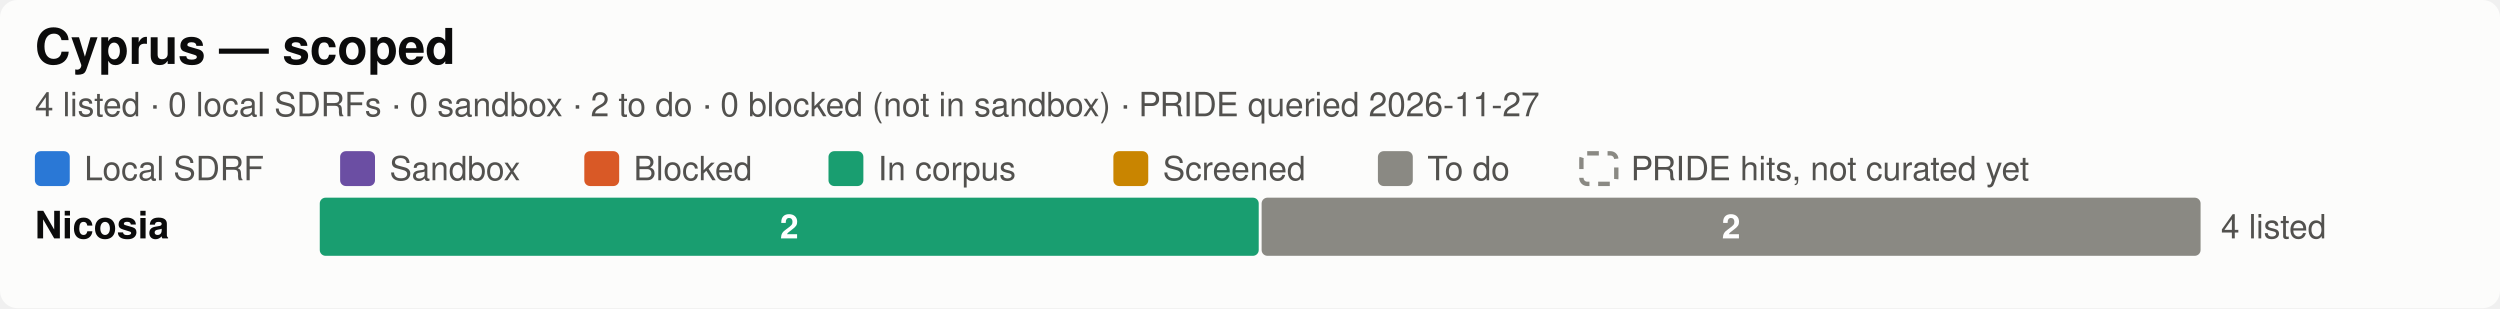
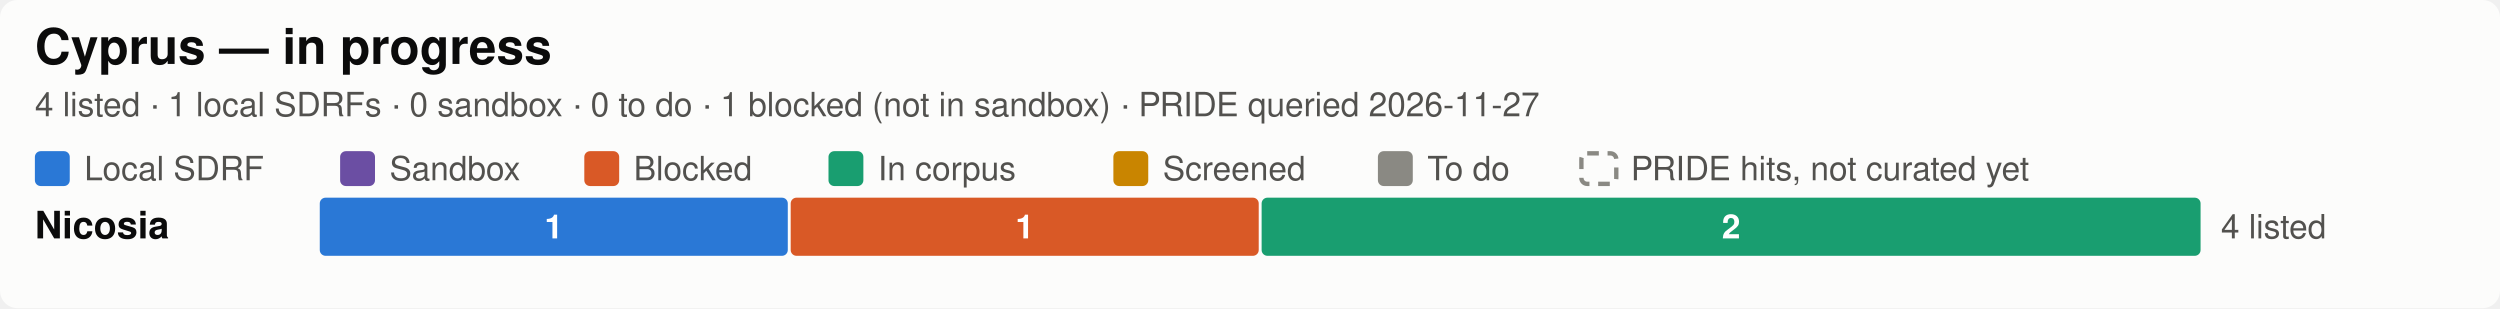
<svg xmlns="http://www.w3.org/2000/svg" width="860" height="106.0" viewBox="0 0 860 106.0" role="img" aria-label="Cyprus SDRF progress by city">
  <style>
  .bg { fill: #fcfcfb; }
  .title { fill: #0b0b0b; font-size: 17px; font-weight: 600; }
  .city { fill: #0b0b0b; font-size: 13px; font-weight: 600; }
  .sub, .legend, .total, .axis { fill: #52514e; font-size: 11.5px; }
  .seg { font-size: 11.5px; font-weight: 600; fill: #ffffff; font-variant-numeric: tabular-nums; }
  .uncurated { fill: none; stroke: #8a8983; stroke-width: 1.5; stroke-dasharray: 4 3; }
  .grid { stroke: #e8e7e2; stroke-width: 1; }
  text { font-family: -apple-system, "Segoe UI", Helvetica, Arial, sans-serif; }
  .c-annotated { fill: #2a78d6; }
  .c-sandbox { fill: #6b4ea3; }
  .c-blocked { fill: #d95926; }
  .c-in_corpus { fill: #199e70; }
  .c-screened { fill: #c98500; }
  .c-todo { fill: #8a8983; }

  @media (prefers-color-scheme: dark) {
    .bg { fill: #1a1a19; }
    .title, .city { fill: #ffffff; }
    .sub, .legend, .total, .axis { fill: #c3c2b7; }
    .uncurated { stroke: #8f8e86; }
    .grid { stroke: #3a3a37; }
    .c-annotated { fill: #3987e5; }
    .c-sandbox { fill: #7d5fb5; }
    .c-blocked { fill: #d95926; }
    .c-in_corpus { fill: #199e70; }
    .c-screened { fill: #c98500; }
    .c-todo { fill: #6b6a65; }
  }
</style>
  <rect class="bg" width="860" height="106.0" rx="6" />
-   <text class="title" x="12" y="22">Cyprus — scoped</text>
-   <text class="sub" x="12" y="40">4 listed · 0 local SDRFs · 0 sandbox · 2 to do · 0 blocked (not in sandbox) · PRIDE queried 2026-11-27</text>
+   <text class="title" x="12" y="22">Cyprus — in progress</text>
+   <text class="sub" x="12" y="40">4 listed · 1 local SDRFs · 0 sandbox · 0 to do · 1 blocked (not in sandbox) · PRIDE queried 2026-11-27</text>
  <rect class="c-annotated" fill="#2a78d6" x="12.0" y="52.0" width="12" height="12" rx="2" />
  <text class="legend" x="29.0" y="62.0">Local SDRF</text>
  <rect class="c-sandbox" fill="#6b4ea3" x="117.0" y="52.0" width="12" height="12" rx="2" />
  <text class="legend" x="134.0" y="62.0">Sandbox</text>
  <rect class="c-blocked" fill="#d95926" x="201.0" y="52.0" width="12" height="12" rx="2" />
  <text class="legend" x="218.0" y="62.0">Blocked</text>
  <rect class="c-in_corpus" fill="#199e70" x="285.0" y="52.0" width="12" height="12" rx="2" />
  <text class="legend" x="302.0" y="62.0">In corpus</text>
  <rect class="c-screened" fill="#c98500" x="383.0" y="52.0" width="12" height="12" rx="2" />
  <text class="legend" x="400.0" y="62.0">Screened</text>
  <rect class="c-todo" fill="#8a8983" x="474.0" y="52.0" width="12" height="12" rx="2" />
  <text class="legend" x="491.0" y="62.0">To do</text>
  <rect class="uncurated" fill="none" stroke="#8a8983" x="544.0" y="52.75" width="12" height="10.5" rx="2" />
  <text class="legend" x="561.0" y="62.0">PRIDE hits, not curated yet</text>
  <text class="city" x="12" y="82.0">Nicosia</text>
-   <rect class="c-in_corpus" fill="#199e70" x="110.0" y="68.0" width="323.0" height="20" rx="2" />
-   <text class="seg" x="271.5" y="82.0" text-anchor="middle">2</text>
-   <rect class="c-todo" fill="#8a8983" x="434.0" y="68.0" width="323.0" height="20" rx="2" />
+   <rect class="c-annotated" fill="#2a78d6" x="110.0" y="68.0" width="161.0" height="20" rx="2" />
+   <text class="seg" x="190.5" y="82.0" text-anchor="middle">1</text>
+   <rect class="c-blocked" fill="#d95926" x="272.0" y="68.0" width="161.0" height="20" rx="2" />
+   <text class="seg" x="352.5" y="82.0" text-anchor="middle">1</text>
+   <rect class="c-in_corpus" fill="#199e70" x="434.0" y="68.0" width="323.0" height="20" rx="2" />
  <text class="seg" x="595.5" y="82.0" text-anchor="middle">2</text>
  <text class="total" x="764.0" y="82.0">4 listed</text>
</svg>
